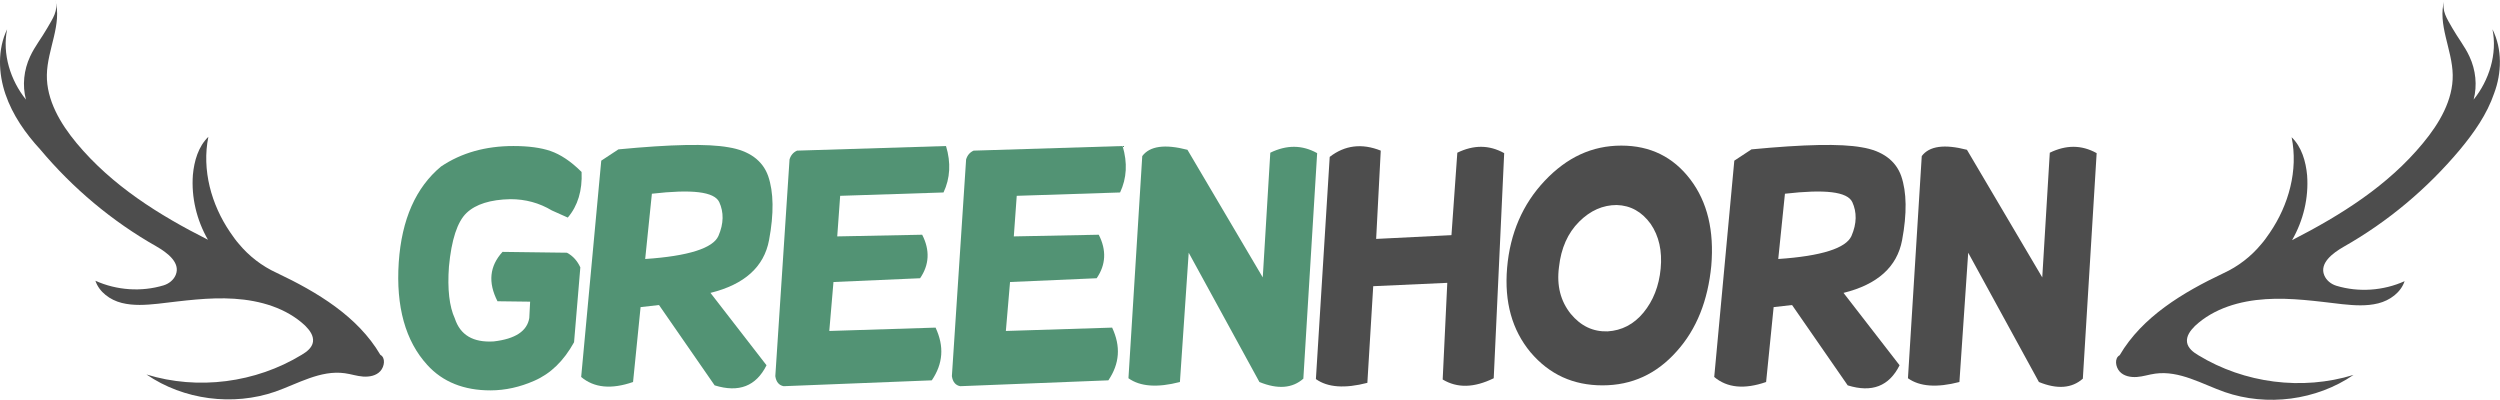
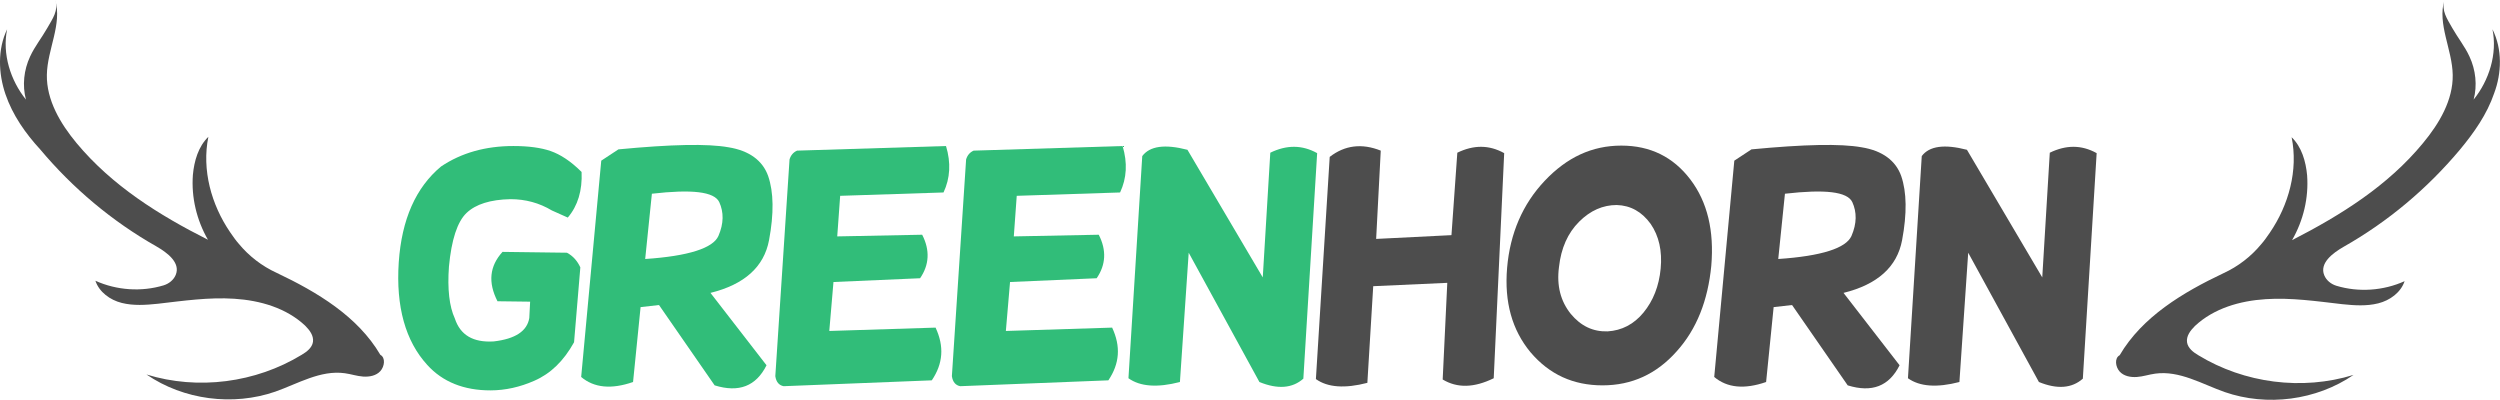
<svg xmlns="http://www.w3.org/2000/svg" version="1.1" id="Layer_1" x="0px" y="0px" viewBox="0 0 597.5 95.6" style="enable-background:new 0 0 597.5 95.6;" xml:space="preserve">
  <style type="text/css">
- 	.st0{fill:#529374;}
+ 	.st0{fill:#31bd79}
	.st1{fill:#4D4D4D;}
</style>
  <g>
    <g>
      <path class="st0" d="M135.5,60.4c1.5,0.8,2.5,2,3.2,3.5l-1.5,17.9c-2.5,4.5-5.6,7.5-9.5,9.2c-3.4,1.5-6.9,2.3-10.5,2.3    c-6.3,0-11.4-2-15.1-6.1c-5.2-5.7-7.5-13.9-6.8-24.5c0.7-10.3,4.1-17.9,10.1-22.9c4.9-3.3,10.7-4.9,17.3-4.9    c3.6,0,6.6,0.4,8.9,1.2c2.3,0.8,4.8,2.4,7.4,5c0.2,4.4-0.9,8.1-3.3,10.9l-3.8-1.7c-3-1.8-6.3-2.7-9.9-2.7    c-4.8,0.1-8.3,1.2-10.5,3.3c-2.2,2.1-3.6,6.4-4.2,12.8c-0.4,5.4,0.1,9.6,1.4,12.4c1.3,4,4.4,5.8,9.3,5.5c5.2-0.6,8-2.5,8.5-5.6    l0.2-3.9l-7.8-0.1c-2.3-4.5-1.9-8.4,1.2-11.8L135.5,60.4z" />
      <path class="st0" d="M147.8,35.7c12.6-1.2,21.3-1.4,26.3-0.5c5,0.8,8.2,3.2,9.5,6.9c1.3,3.8,1.4,8.9,0.2,15.3    c-1.2,6.4-5.9,10.6-14,12.6l13.4,17.3c-2.5,5-6.6,6.6-12.4,4.8l-13.3-19.2l-4.4,0.5l-1.8,17.9c-5.2,1.8-9.3,1.4-12.4-1.2l4.8-51.7    L147.8,35.7z M155.8,46.3l-1.6,15.6c10.4-0.7,16.2-2.6,17.5-5.5c1.3-3,1.3-5.7,0.2-8.1C170.7,45.8,165.4,45.2,155.8,46.3z" />
      <path class="st0" d="M226.1,34.9c1.2,4,1,7.7-0.6,11.1l-24.7,0.8l-0.7,9.7l20.3-0.4c1.9,3.7,1.7,7.2-0.5,10.4l-20.7,0.9l-1,11.7    l25.4-0.8c2.1,4.5,1.8,8.6-0.9,12.6l-35.4,1.4c-1.1-0.2-1.8-1-2-2.4l3.4-51.8c0.3-1,0.9-1.7,1.8-2.1L226.1,34.9z" />
      <path class="st0" d="M268.3,34.9c1.2,4,1,7.7-0.6,11.1l-24.7,0.8l-0.7,9.7l20.3-0.4c1.9,3.7,1.7,7.2-0.5,10.4l-20.7,0.9l-1,11.7    l25.4-0.8c2.1,4.5,1.8,8.6-0.9,12.6l-35.4,1.4c-1.1-0.2-1.8-1-2-2.4l3.4-51.8c0.3-1,0.9-1.7,1.8-2.1L268.3,34.9z" />
      <path class="st0" d="M283.8,35.8l18,30.5l1.8-29.8c3.9-1.9,7.6-1.9,11.2,0.1l-3.3,53.9c-2.6,2.3-6.1,2.6-10.5,0.8l-16.9-30.9    l-2.1,30.9c-5.4,1.4-9.5,1.1-12.3-0.9l3.3-53.1C274.8,34.9,278.4,34.4,283.8,35.8z" />
      <path class="st1" d="M330,36l-1.1,21.1l18-0.9l1.4-19.7c3.9-1.9,7.6-1.9,11.2,0.1L357,90.4c-4.7,2.3-8.7,2.4-12.2,0.3l1.1-23.1    l-17.7,0.8l-1.4,23.1c-5.4,1.4-9.5,1.1-12.3-0.9l3.3-53.1C321.4,34.7,325.5,34.2,330,36z" />
      <path class="st1" d="M387.5,34.8c6.9,0,12.4,2.7,16.5,8.1c4.1,5.4,5.7,12.3,5,20.6c-0.8,8.3-3.5,15.2-8.3,20.5    c-4.8,5.4-10.7,8.1-17.7,8.1c-7,0-12.7-2.6-17.2-7.9c-4.4-5.3-6.3-12-5.6-20.2c0.7-8.2,3.7-15.2,9-20.8    C374.5,37.6,380.5,34.8,387.5,34.8z M386.4,49c-3.3,0-6.3,1.3-9,4c-2.7,2.7-4.3,6.3-4.8,10.8c-0.6,4.5,0.4,8.2,2.8,11.2    c2.4,2.9,5.3,4.3,8.8,4.2c3.4-0.2,6.3-1.7,8.6-4.5c2.3-2.8,3.7-6.3,4.1-10.5c0.4-4.2-0.4-7.8-2.4-10.7    C392.4,50.6,389.7,49.1,386.4,49z" />
      <path class="st1" d="M418.6,35.7c12.6-1.2,21.3-1.4,26.3-0.5c5,0.8,8.2,3.2,9.5,6.9c1.3,3.8,1.4,8.9,0.2,15.3    c-1.2,6.4-5.9,10.6-14,12.6L454,87.3c-2.5,5-6.6,6.6-12.4,4.8l-13.3-19.2l-4.4,0.5l-1.8,17.9c-5.2,1.8-9.3,1.4-12.4-1.2l4.8-51.7    L418.6,35.7z M426.6,46.3l-1.6,15.6c10.4-0.7,16.2-2.6,17.5-5.5c1.3-3,1.3-5.7,0.2-8.1C441.5,45.8,436.2,45.2,426.6,46.3z" />
      <path class="st1" d="M470.1,35.8l18,30.5l1.8-29.8c3.9-1.9,7.6-1.9,11.2,0.1l-3.3,53.9c-2.6,2.3-6.1,2.6-10.5,0.8l-16.9-30.9    l-2.1,30.9c-5.4,1.4-9.5,1.1-12.3-0.9l3.3-53.1C461.1,34.9,464.7,34.4,470.1,35.8z" />
    </g>
    <g>
      <g>
        <path class="st1" d="M595.7,7c1.2,5.9-0.8,12.2-4.5,16.8c0.9-3.4,0.5-7.1-1-10.3c-1.1-2.4-2.8-4.5-4.1-6.8s-2.6-4.1-1.9-6.7     c-1.7,5.8,1.9,11.8,2,17.9c0.1,6-3.2,11.6-7.1,16.3c-8.4,10.2-19.6,17.2-31.3,23.2c2.7-4.7,4-10.1,3.6-15.5     c-0.3-3.3-1.3-6.8-3.7-9.1c1.6,7.9-0.7,16.2-5.2,22.8c-0.7,1-1.3,1.9-2.1,2.8c-2.4,2.9-5.5,5.3-9,6.9c0,0,0,0,0,0     c-9.7,4.6-19.4,10.4-24.8,19.6c-1.3,0.7-1,2.8,0,3.9c1,1.1,2.6,1.4,4.1,1.3c1.5-0.1,2.9-0.6,4.4-0.8c5.8-0.8,11.2,2.5,16.6,4.4     c10.1,3.5,21.9,2,30.8-4.1c-12.3,3.8-26.1,2-37.1-4.7c-1.2-0.7-2.5-1.7-2.7-3.1c-0.2-1.5,0.8-2.8,1.9-3.9     c4.5-4.2,10.7-6,16.9-6.4c6.1-0.4,12.2,0.5,18.3,1.2c2.9,0.3,5.8,0.5,8.6-0.2c2.8-0.7,5.4-2.6,6.3-5.3c-5.1,2.3-11,2.7-16.3,1.1     c-1.3-0.4-2.4-1.3-2.9-2.5c-1.2-2.9,2-5.3,4.6-6.8c10.6-6,20-13.9,27.8-23.2c3.4-4.1,6.5-8.5,8.2-13.5     C597.9,17.5,598.1,11.8,595.7,7z" />
      </g>
      <g>
        <path class="st1" d="M1.7,7c-1.2,5.9,0.8,12.2,4.5,16.8c-0.9-3.4-0.5-7.1,1-10.3c1.1-2.4,2.8-4.5,4.1-6.8S14,2.6,13.2,0     c1.7,5.8-1.9,11.8-2,17.9c-0.1,6,3.2,11.6,7.1,16.3C26.8,44.4,38,51.4,49.7,57.3c-2.7-4.7-4-10.1-3.6-15.5     c0.3-3.3,1.3-6.8,3.7-9.1c-1.6,7.9,0.7,16.2,5.2,22.8c0.7,1,1.3,1.9,2.1,2.8c2.4,2.9,5.5,5.3,9,6.9c0,0,0,0,0,0     c9.7,4.6,19.4,10.4,24.8,19.6c1.3,0.7,1,2.8,0,3.9c-1,1.1-2.6,1.4-4.1,1.3c-1.5-0.1-2.9-0.6-4.4-0.8c-5.8-0.8-11.2,2.5-16.6,4.4     c-10.1,3.5-21.9,2-30.8-4.1c12.3,3.8,26.1,2,37.1-4.7c1.2-0.7,2.5-1.7,2.7-3.1c0.2-1.5-0.8-2.8-1.9-3.9c-4.5-4.2-10.7-6-16.9-6.4     c-6.1-0.4-12.2,0.5-18.3,1.2c-2.9,0.3-5.8,0.5-8.6-0.2c-2.8-0.7-5.4-2.6-6.3-5.3c5.1,2.3,11,2.7,16.3,1.1     c1.3-0.4,2.4-1.3,2.9-2.5c1.2-2.9-2-5.3-4.6-6.8c-10.6-6-20-13.9-27.8-23.2C6.1,31.9,3,27.5,1.3,22.5C-0.4,17.5-0.6,11.8,1.7,7z" />
      </g>
    </g>
  </g>
</svg>
